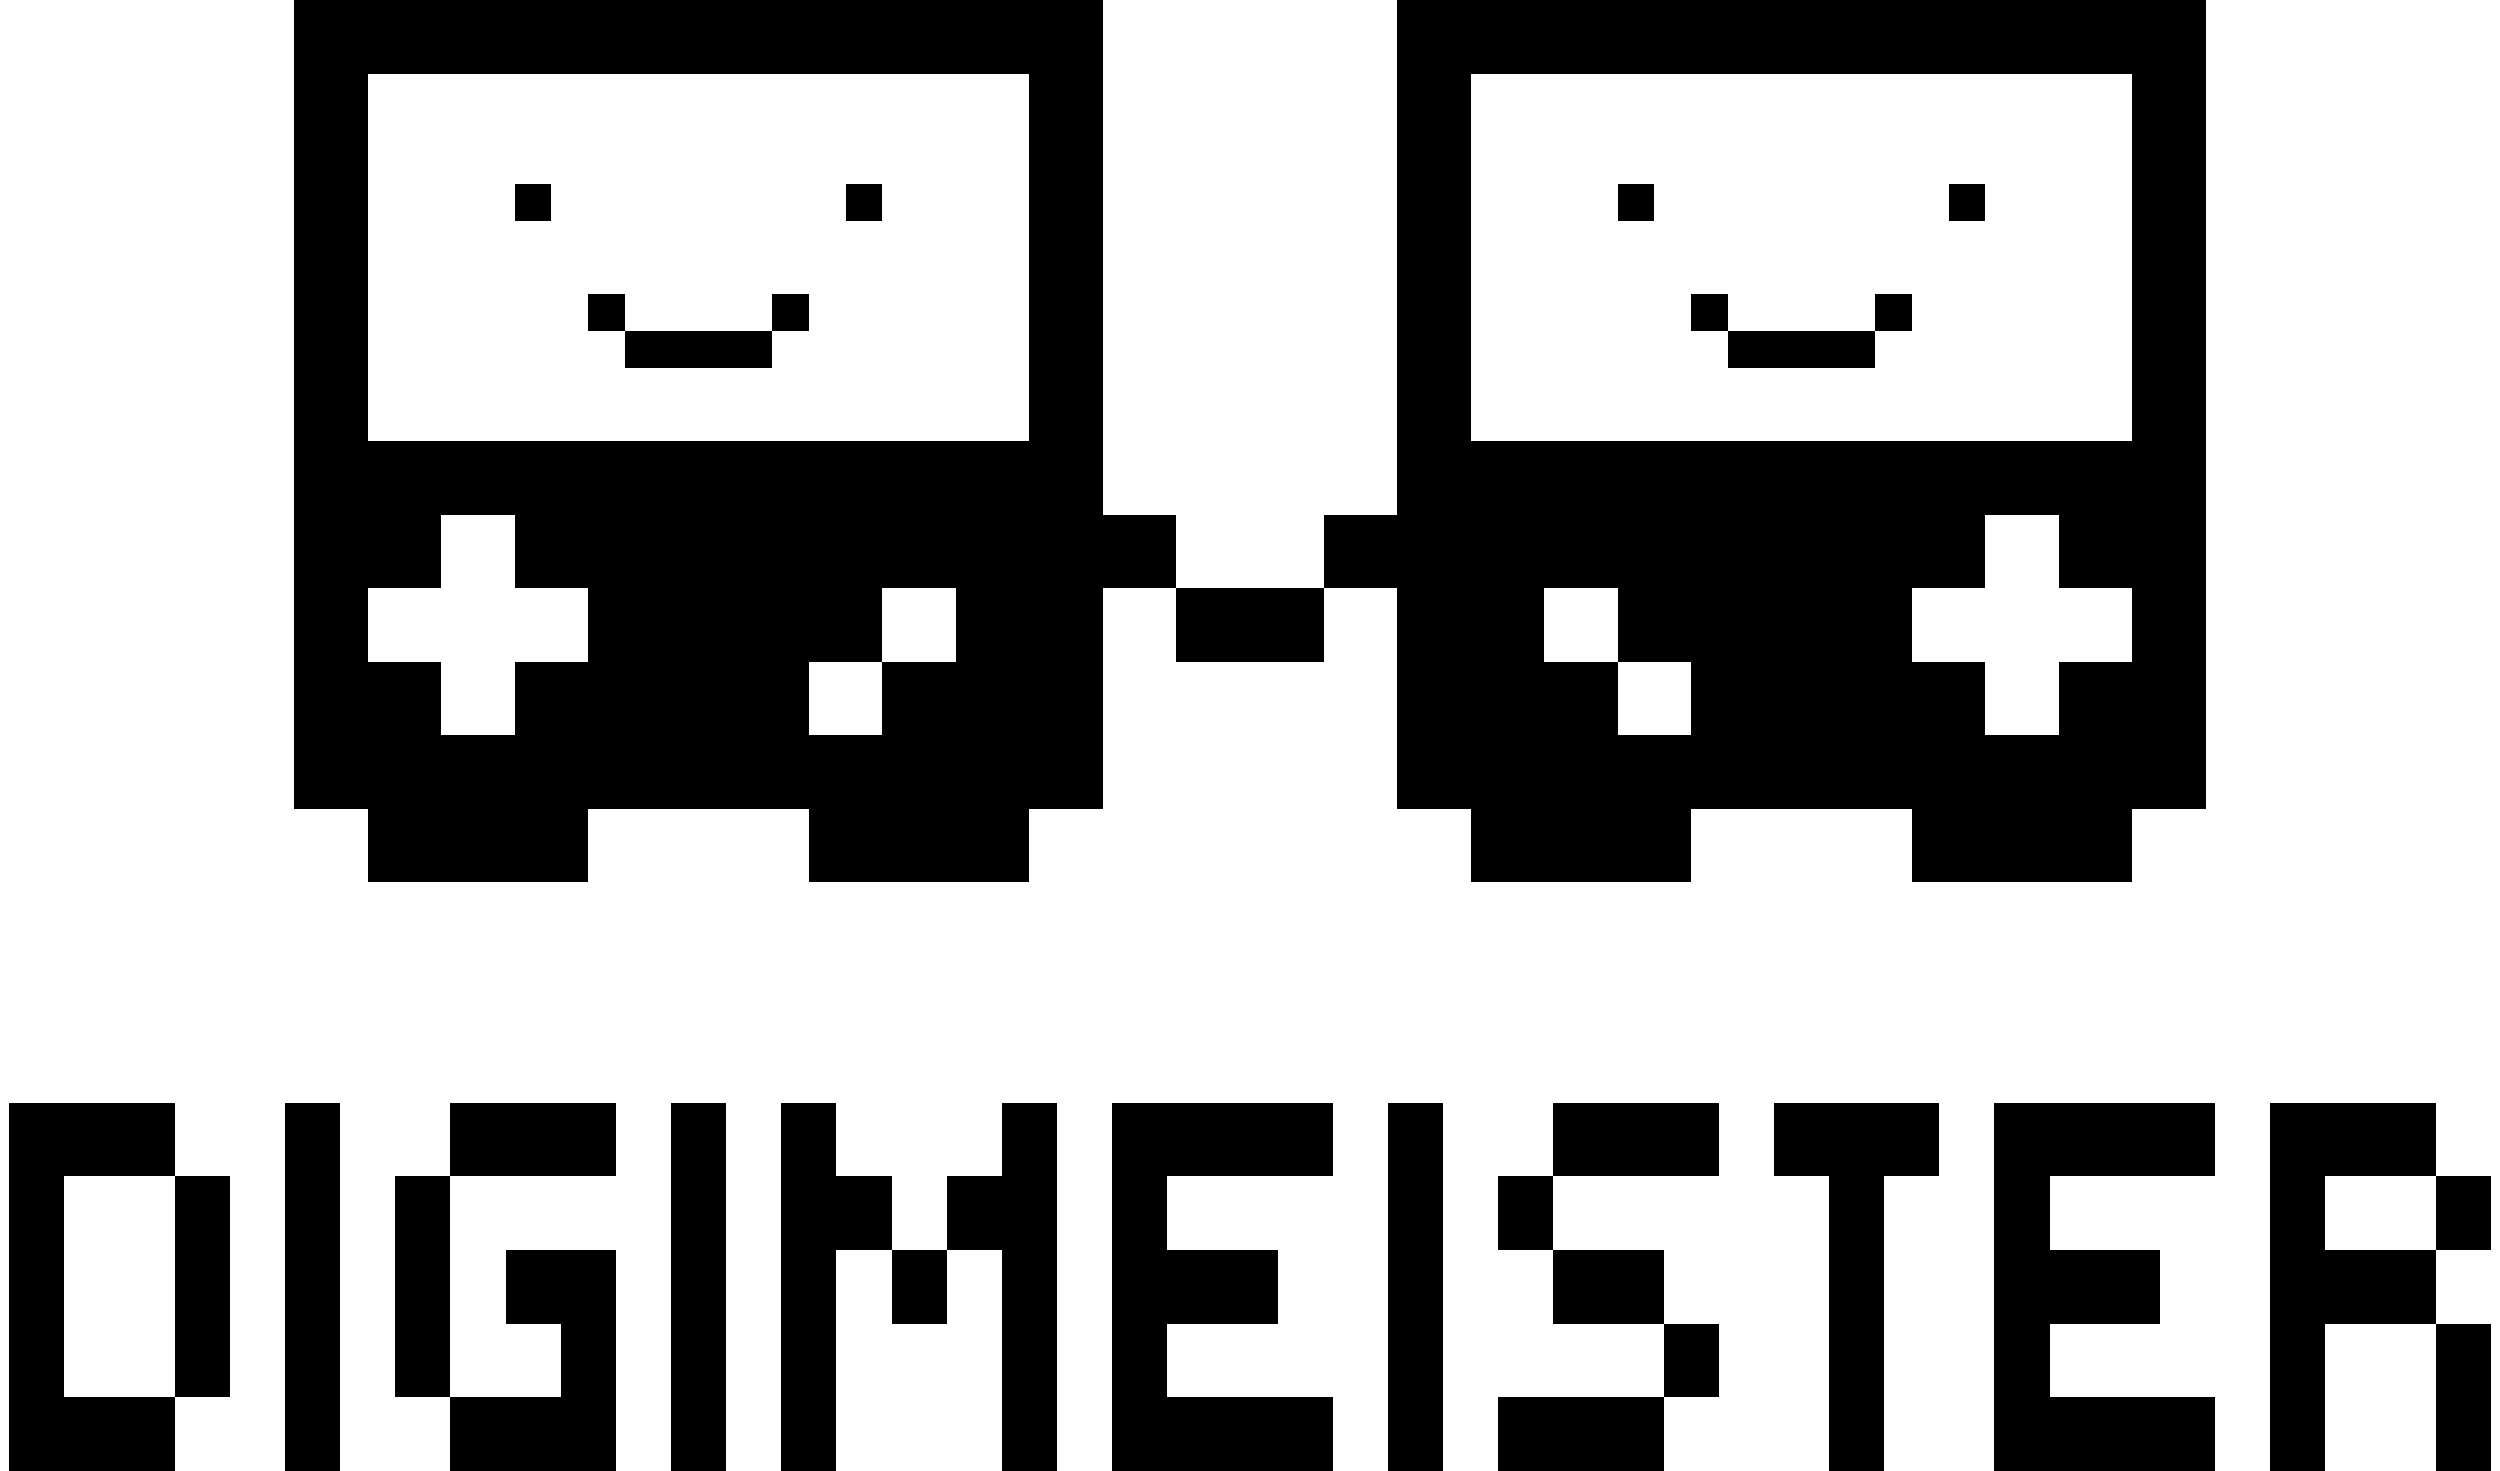
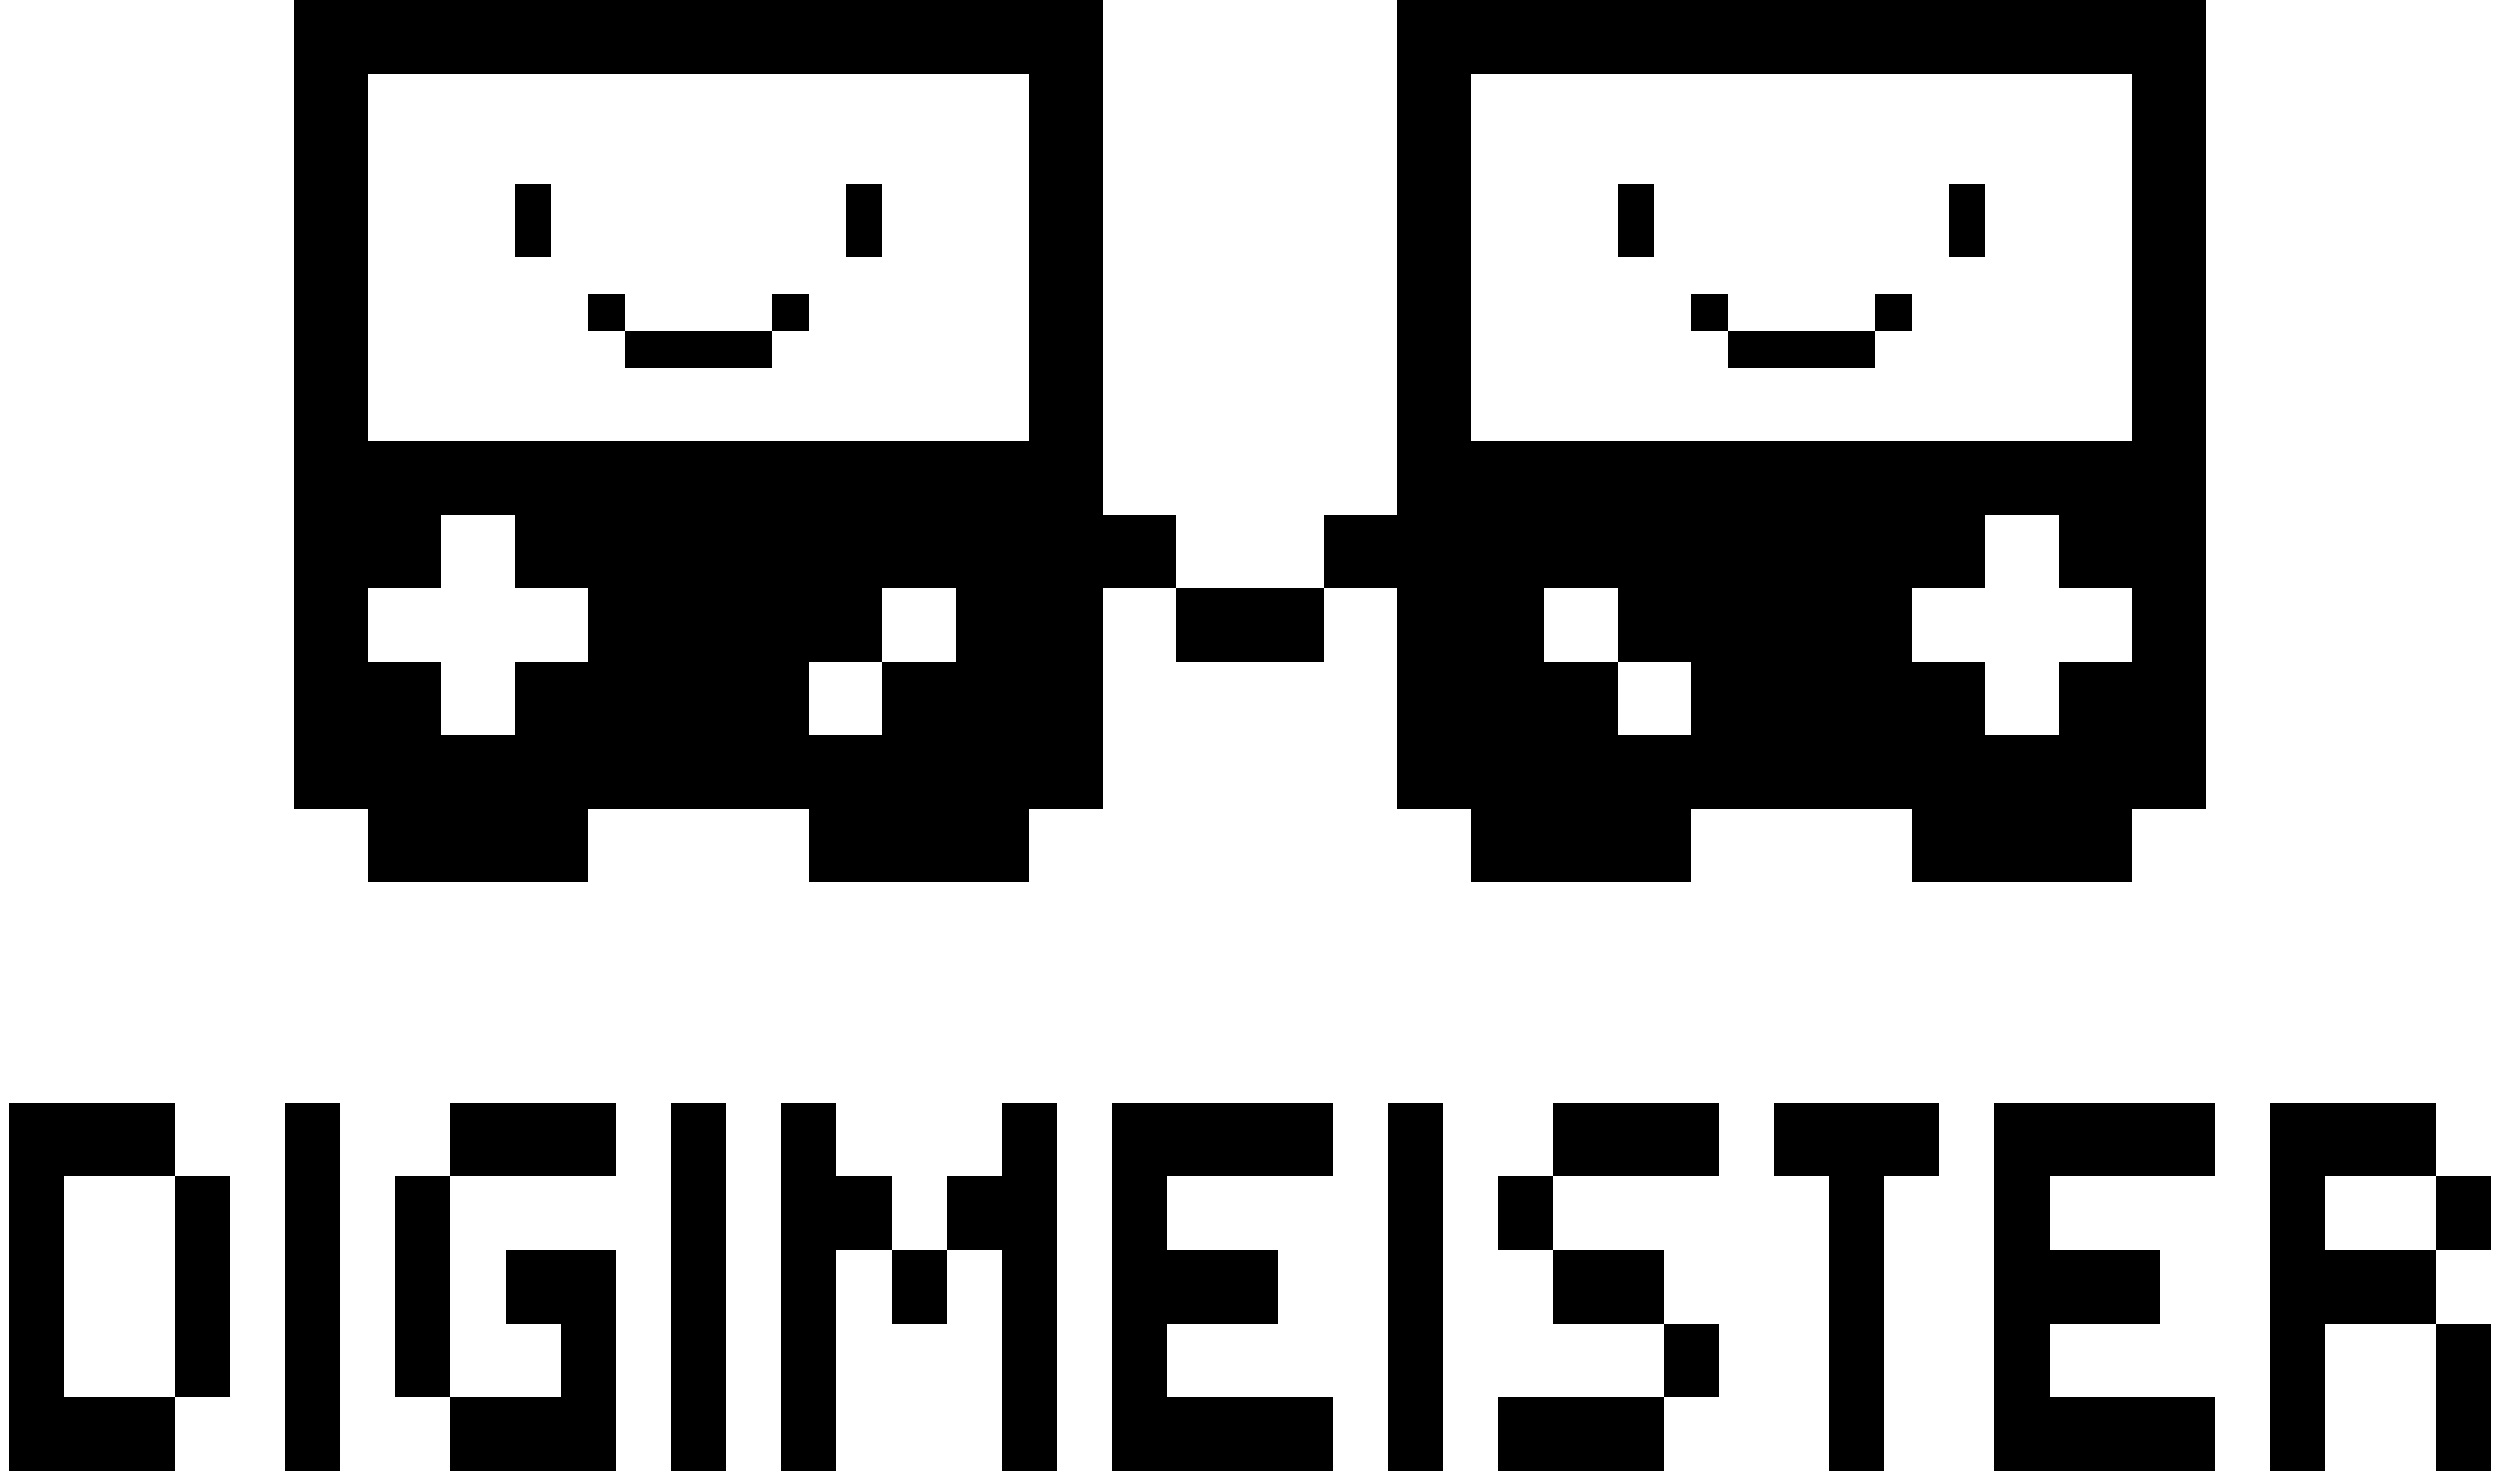
<svg xmlns="http://www.w3.org/2000/svg" viewBox="0 0 34 20" width="204" height="120" shape-rendering="crispEdges">
  <g fill="#000000">
    <rect x="4" y="0" width="11" height="1" />
    <rect x="4" y="1" width="1" height="1" />
    <rect x="14" y="1" width="1" height="1" />
    <rect x="4" y="2" width="1" height="1" />
    <rect x="14" y="2" width="1" height="1" />
    <rect x="4" y="3" width="1" height="1" />
    <rect x="14" y="3" width="1" height="1" />
    <rect x="4" y="4" width="1" height="1" />
    <rect x="14" y="4" width="1" height="1" />
    <rect x="4" y="5" width="1" height="1" />
    <rect x="14" y="5" width="1" height="1" />
    <rect x="4" y="6" width="11" height="1" />
    <rect x="4" y="7" width="2" height="1" />
    <rect x="7" y="7" width="8" height="1" />
    <rect x="4" y="8" width="1" height="1" />
    <rect x="8" y="8" width="4" height="1" />
    <rect x="13" y="8" width="2" height="1" />
    <rect x="4" y="9" width="2" height="1" />
    <rect x="7" y="9" width="4" height="1" />
    <rect x="12" y="9" width="3" height="1" />
    <rect x="4" y="10" width="11" height="1" />
    <rect x="5" y="11" width="3" height="1" />
    <rect x="11" y="11" width="3" height="1" />
    <rect x="7" y="2.5" width="0.5" height="0.5" />
    <rect x="11.5" y="2.5" width="0.5" height="0.5" />
+     <rect x="7" y="3" width="0.5" height="0.5" />
+     <rect x="11.5" y="3" width="0.5" height="0.5" />
    <rect x="8" y="4" width="0.5" height="0.5" />
    <rect x="10.5" y="4" width="0.5" height="0.5" />
    <rect x="8.5" y="4.5" width="2" height="0.5" />
    <rect x="19" y="0" width="11" height="1" />
    <rect x="19" y="1" width="1" height="1" />
    <rect x="29" y="1" width="1" height="1" />
    <rect x="19" y="2" width="1" height="1" />
    <rect x="29" y="2" width="1" height="1" />
    <rect x="19" y="3" width="1" height="1" />
    <rect x="29" y="3" width="1" height="1" />
    <rect x="19" y="4" width="1" height="1" />
    <rect x="29" y="4" width="1" height="1" />
    <rect x="19" y="5" width="1" height="1" />
    <rect x="29" y="5" width="1" height="1" />
    <rect x="19" y="6" width="11" height="1" />
    <rect x="19" y="7" width="8" height="1" />
    <rect x="28" y="7" width="2" height="1" />
    <rect x="19" y="8" width="2" height="1" />
    <rect x="22" y="8" width="4" height="1" />
    <rect x="29" y="8" width="1" height="1" />
    <rect x="19" y="9" width="3" height="1" />
    <rect x="23" y="9" width="4" height="1" />
    <rect x="28" y="9" width="2" height="1" />
    <rect x="19" y="10" width="11" height="1" />
    <rect x="20" y="11" width="3" height="1" />
    <rect x="26" y="11" width="3" height="1" />
    <rect x="22" y="2.5" width="0.5" height="0.5" />
    <rect x="26.5" y="2.5" width="0.5" height="0.5" />
+     <rect x="22" y="3" width="0.5" height="0.5" />
+     <rect x="26.5" y="3" width="0.5" height="0.5" />
    <rect x="23" y="4" width="0.5" height="0.5" />
    <rect x="25.5" y="4" width="0.5" height="0.5" />
    <rect x="23.5" y="4.5" width="2" height="0.5" />
    <rect x="15" y="7" width="1" height="1" />
    <rect x="16" y="8" width="2" height="1" />
    <rect x="18" y="7" width="1" height="1" />
    <path transform="translate(0.125 20)" d="M0.75 -1V0Q0.75 0 0.75 0Q0.75 0 0.75 0H0Q0 0 0 0Q0 0 0 0V-1Q0 -1 0 -1Q0 -1 0 -1H0.75Q0.75 -1 0.75 -1Q0.75 -1 0.75 -1ZM1.5 -1V0Q1.5 0 1.5 0Q1.5 0 1.5 0H0.75Q0.75 0 0.75 0Q0.75 0 0.75 0V-1Q0.75 -1 0.75 -1Q0.75 -1 0.75 -1H1.5Q1.5 -1 1.5 -1Q1.5 -1 1.5 -1ZM2.25 -1V0Q2.25 0 2.25 0Q2.25 0 2.25 0H1.5Q1.5 0 1.5 0Q1.5 0 1.5 0V-1Q1.5 -1 1.5 -1Q1.5 -1 1.5 -1H2.25Q2.25 -1 2.25 -1Q2.25 -1 2.25 -1ZM0.75 -2V-1Q0.75 -1 0.75 -1Q0.75 -1 0.75 -1H0Q0 -1 0 -1Q0 -1 0 -1V-2Q0 -2 0 -2Q0 -2 0 -2H0.75Q0.75 -2 0.75 -2Q0.75 -2 0.75 -2ZM3 -2V-1Q3 -1 3 -1Q3 -1 3 -1H2.25Q2.25 -1 2.25 -1Q2.25 -1 2.25 -1V-2Q2.25 -2 2.25 -2Q2.25 -2 2.25 -2H3Q3 -2 3 -2Q3 -2 3 -2ZM0.75 -3V-2Q0.75 -2 0.75 -2Q0.75 -2 0.75 -2H0Q0 -2 0 -2Q0 -2 0 -2V-3Q0 -3 0 -3Q0 -3 0 -3H0.75Q0.75 -3 0.75 -3Q0.75 -3 0.75 -3ZM3 -3V-2Q3 -2 3 -2Q3 -2 3 -2H2.25Q2.25 -2 2.25 -2Q2.25 -2 2.25 -2V-3Q2.25 -3 2.25 -3Q2.25 -3 2.25 -3H3Q3 -3 3 -3Q3 -3 3 -3ZM0.75 -4V-3Q0.75 -3 0.75 -3Q0.75 -3 0.75 -3H0Q0 -3 0 -3Q0 -3 0 -3V-4Q0 -4 0 -4Q0 -4 0 -4H0.75Q0.75 -4 0.75 -4Q0.75 -4 0.75 -4ZM3 -4V-3Q3 -3 3 -3Q3 -3 3 -3H2.25Q2.25 -3 2.25 -3Q2.25 -3 2.25 -3V-4Q2.25 -4 2.25 -4Q2.25 -4 2.25 -4H3Q3 -4 3 -4Q3 -4 3 -4ZM0.75 -5V-4Q0.75 -4 0.75 -4Q0.75 -4 0.75 -4H0Q0 -4 0 -4Q0 -4 0 -4V-5Q0 -5 0 -5Q0 -5 0 -5H0.75Q0.75 -5 0.75 -5Q0.75 -5 0.75 -5ZM1.5 -5V-4Q1.5 -4 1.5 -4Q1.5 -4 1.5 -4H0.75Q0.75 -4 0.75 -4Q0.75 -4 0.75 -4V-5Q0.75 -5 0.75 -5Q0.75 -5 0.75 -5H1.5Q1.5 -5 1.5 -5Q1.5 -5 1.5 -5ZM2.25 -5V-4Q2.25 -4 2.25 -4Q2.25 -4 2.25 -4H1.5Q1.5 -4 1.5 -4Q1.5 -4 1.5 -4V-5Q1.5 -5 1.5 -5Q1.5 -5 1.5 -5H2.25Q2.25 -5 2.25 -5Q2.25 -5 2.25 -5ZM4.5 -1V0Q4.5 0 4.5 0Q4.5 0 4.5 0H3.75Q3.75 0 3.75 0Q3.75 0 3.75 0V-1Q3.75 -1 3.75 -1Q3.75 -1 3.75 -1H4.5Q4.5 -1 4.5 -1Q4.5 -1 4.5 -1ZM4.5 -2V-1Q4.5 -1 4.5 -1Q4.5 -1 4.5 -1H3.75Q3.75 -1 3.75 -1Q3.75 -1 3.75 -1V-2Q3.75 -2 3.75 -2Q3.75 -2 3.75 -2H4.5Q4.5 -2 4.5 -2Q4.5 -2 4.5 -2ZM4.5 -3V-2Q4.5 -2 4.5 -2Q4.5 -2 4.5 -2H3.75Q3.75 -2 3.75 -2Q3.75 -2 3.75 -2V-3Q3.75 -3 3.75 -3Q3.75 -3 3.75 -3H4.5Q4.5 -3 4.5 -3Q4.5 -3 4.5 -3ZM4.5 -4V-3Q4.5 -3 4.5 -3Q4.5 -3 4.5 -3H3.75Q3.75 -3 3.75 -3Q3.75 -3 3.75 -3V-4Q3.75 -4 3.75 -4Q3.75 -4 3.75 -4H4.5Q4.5 -4 4.5 -4Q4.5 -4 4.5 -4ZM4.5 -5V-4Q4.5 -4 4.5 -4Q4.5 -4 4.5 -4H3.75Q3.75 -4 3.75 -4Q3.75 -4 3.75 -4V-5Q3.75 -5 3.75 -5Q3.75 -5 3.75 -5H4.5Q4.5 -5 4.5 -5Q4.5 -5 4.5 -5ZM6.75 -1V0Q6.75 0 6.75 0Q6.75 0 6.75 0H6Q6 0 6 0Q6 0 6 0V-1Q6 -1 6 -1Q6 -1 6 -1H6.75Q6.75 -1 6.75 -1Q6.75 -1 6.75 -1ZM7.5 -1V0Q7.5 0 7.5 0Q7.5 0 7.5 0H6.75Q6.75 0 6.75 0Q6.75 0 6.75 0V-1Q6.75 -1 6.75 -1Q6.75 -1 6.75 -1H7.5Q7.5 -1 7.5 -1Q7.5 -1 7.5 -1ZM8.25 -1V0Q8.25 0 8.25 0Q8.25 0 8.25 0H7.5Q7.5 0 7.5 0Q7.5 0 7.5 0V-1Q7.5 -1 7.5 -1Q7.5 -1 7.5 -1H8.25Q8.25 -1 8.25 -1Q8.25 -1 8.25 -1ZM6 -2V-1Q6 -1 6 -1Q6 -1 6 -1H5.25Q5.25 -1 5.25 -1Q5.25 -1 5.25 -1V-2Q5.25 -2 5.25 -2Q5.25 -2 5.25 -2H6Q6 -2 6 -2Q6 -2 6 -2ZM8.25 -2V-1Q8.25 -1 8.25 -1Q8.25 -1 8.25 -1H7.5Q7.5 -1 7.5 -1Q7.5 -1 7.5 -1V-2Q7.5 -2 7.5 -2Q7.5 -2 7.5 -2H8.25Q8.25 -2 8.25 -2Q8.25 -2 8.25 -2ZM6 -3V-2Q6 -2 6 -2Q6 -2 6 -2H5.25Q5.25 -2 5.25 -2Q5.25 -2 5.25 -2V-3Q5.25 -3 5.25 -3Q5.25 -3 5.25 -3H6Q6 -3 6 -3Q6 -3 6 -3ZM7.5 -3V-2Q7.5 -2 7.5 -2Q7.5 -2 7.5 -2H6.75Q6.75 -2 6.75 -2Q6.75 -2 6.75 -2V-3Q6.75 -3 6.75 -3Q6.75 -3 6.75 -3H7.5Q7.5 -3 7.5 -3Q7.5 -3 7.5 -3ZM8.25 -3V-2Q8.25 -2 8.25 -2Q8.25 -2 8.25 -2H7.5Q7.5 -2 7.5 -2Q7.5 -2 7.5 -2V-3Q7.5 -3 7.5 -3Q7.5 -3 7.5 -3H8.25Q8.25 -3 8.25 -3Q8.25 -3 8.25 -3ZM6 -4V-3Q6 -3 6 -3Q6 -3 6 -3H5.25Q5.25 -3 5.25 -3Q5.25 -3 5.25 -3V-4Q5.25 -4 5.25 -4Q5.25 -4 5.25 -4H6Q6 -4 6 -4Q6 -4 6 -4ZM6.75 -5V-4Q6.75 -4 6.75 -4Q6.75 -4 6.75 -4H6Q6 -4 6 -4Q6 -4 6 -4V-5Q6 -5 6 -5Q6 -5 6 -5H6.75Q6.75 -5 6.75 -5Q6.75 -5 6.75 -5ZM7.5 -5V-4Q7.5 -4 7.5 -4Q7.5 -4 7.5 -4H6.75Q6.75 -4 6.75 -4Q6.75 -4 6.75 -4V-5Q6.75 -5 6.75 -5Q6.75 -5 6.75 -5H7.5Q7.5 -5 7.5 -5Q7.5 -5 7.5 -5ZM8.25 -5V-4Q8.25 -4 8.25 -4Q8.25 -4 8.25 -4H7.5Q7.5 -4 7.5 -4Q7.5 -4 7.5 -4V-5Q7.5 -5 7.5 -5Q7.5 -5 7.5 -5H8.25Q8.25 -5 8.25 -5Q8.25 -5 8.25 -5ZM9.75 -1V0Q9.75 0 9.75 0Q9.75 0 9.75 0H9Q9 0 9 0Q9 0 9 0V-1Q9 -1 9 -1Q9 -1 9 -1H9.75Q9.75 -1 9.75 -1Q9.75 -1 9.75 -1ZM9.75 -2V-1Q9.75 -1 9.75 -1Q9.75 -1 9.75 -1H9Q9 -1 9 -1Q9 -1 9 -1V-2Q9 -2 9 -2Q9 -2 9 -2H9.75Q9.75 -2 9.75 -2Q9.75 -2 9.75 -2ZM9.75 -3V-2Q9.75 -2 9.75 -2Q9.75 -2 9.75 -2H9Q9 -2 9 -2Q9 -2 9 -2V-3Q9 -3 9 -3Q9 -3 9 -3H9.75Q9.75 -3 9.75 -3Q9.75 -3 9.75 -3ZM9.75 -4V-3Q9.75 -3 9.75 -3Q9.75 -3 9.75 -3H9Q9 -3 9 -3Q9 -3 9 -3V-4Q9 -4 9 -4Q9 -4 9 -4H9.75Q9.75 -4 9.75 -4Q9.75 -4 9.75 -4ZM9.75 -5V-4Q9.75 -4 9.75 -4Q9.75 -4 9.75 -4H9Q9 -4 9 -4Q9 -4 9 -4V-5Q9 -5 9 -5Q9 -5 9 -5H9.75Q9.75 -5 9.75 -5Q9.75 -5 9.75 -5ZM11.25 -1V0Q11.25 0 11.25 0Q11.25 0 11.25 0H10.5Q10.5 0 10.5 0Q10.5 0 10.5 0V-1Q10.5 -1 10.5 -1Q10.5 -1 10.5 -1H11.25Q11.25 -1 11.25 -1Q11.25 -1 11.25 -1ZM14.25 -1V0Q14.25 0 14.25 0Q14.25 0 14.25 0H13.5Q13.5 0 13.5 0Q13.5 0 13.5 0V-1Q13.5 -1 13.5 -1Q13.5 -1 13.5 -1H14.25Q14.25 -1 14.25 -1Q14.25 -1 14.25 -1ZM11.25 -2V-1Q11.25 -1 11.25 -1Q11.25 -1 11.25 -1H10.5Q10.5 -1 10.5 -1Q10.5 -1 10.5 -1V-2Q10.5 -2 10.5 -2Q10.5 -2 10.5 -2H11.25Q11.25 -2 11.25 -2Q11.25 -2 11.25 -2ZM14.25 -2V-1Q14.25 -1 14.25 -1Q14.25 -1 14.25 -1H13.5Q13.5 -1 13.5 -1Q13.5 -1 13.5 -1V-2Q13.5 -2 13.5 -2Q13.5 -2 13.5 -2H14.25Q14.25 -2 14.25 -2Q14.25 -2 14.25 -2ZM11.25 -3V-2Q11.25 -2 11.25 -2Q11.25 -2 11.25 -2H10.5Q10.5 -2 10.5 -2Q10.5 -2 10.5 -2V-3Q10.5 -3 10.5 -3Q10.5 -3 10.5 -3H11.25Q11.25 -3 11.25 -3Q11.25 -3 11.25 -3ZM12.75 -3V-2Q12.75 -2 12.75 -2Q12.75 -2 12.75 -2H12Q12 -2 12 -2Q12 -2 12 -2V-3Q12 -3 12 -3Q12 -3 12 -3H12.75Q12.75 -3 12.75 -3Q12.75 -3 12.75 -3ZM14.25 -3V-2Q14.25 -2 14.25 -2Q14.25 -2 14.25 -2H13.5Q13.5 -2 13.5 -2Q13.5 -2 13.5 -2V-3Q13.5 -3 13.5 -3Q13.5 -3 13.5 -3H14.25Q14.25 -3 14.25 -3Q14.25 -3 14.25 -3ZM11.25 -4V-3Q11.25 -3 11.25 -3Q11.25 -3 11.25 -3H10.5Q10.5 -3 10.5 -3Q10.5 -3 10.5 -3V-4Q10.5 -4 10.5 -4Q10.5 -4 10.5 -4H11.25Q11.25 -4 11.25 -4Q11.25 -4 11.25 -4ZM12 -4V-3Q12 -3 12 -3Q12 -3 12 -3H11.25Q11.25 -3 11.25 -3Q11.25 -3 11.25 -3V-4Q11.25 -4 11.25 -4Q11.25 -4 11.25 -4H12Q12 -4 12 -4Q12 -4 12 -4ZM13.5 -4V-3Q13.5 -3 13.5 -3Q13.5 -3 13.5 -3H12.75Q12.75 -3 12.75 -3Q12.75 -3 12.75 -3V-4Q12.75 -4 12.75 -4Q12.75 -4 12.75 -4H13.5Q13.5 -4 13.5 -4Q13.5 -4 13.5 -4ZM14.25 -4V-3Q14.25 -3 14.25 -3Q14.25 -3 14.25 -3H13.5Q13.5 -3 13.5 -3Q13.5 -3 13.5 -3V-4Q13.5 -4 13.5 -4Q13.5 -4 13.5 -4H14.25Q14.25 -4 14.25 -4Q14.25 -4 14.25 -4ZM11.25 -5V-4Q11.25 -4 11.25 -4Q11.25 -4 11.25 -4H10.5Q10.5 -4 10.5 -4Q10.5 -4 10.5 -4V-5Q10.5 -5 10.5 -5Q10.5 -5 10.5 -5H11.25Q11.25 -5 11.25 -5Q11.25 -5 11.25 -5ZM14.25 -5V-4Q14.25 -4 14.25 -4Q14.25 -4 14.25 -4H13.5Q13.5 -4 13.5 -4Q13.5 -4 13.5 -4V-5Q13.5 -5 13.5 -5Q13.5 -5 13.5 -5H14.25Q14.25 -5 14.25 -5Q14.25 -5 14.25 -5ZM15.75 -1V0Q15.75 0 15.75 0Q15.75 0 15.75 0H15Q15 0 15 0Q15 0 15 0V-1Q15 -1 15 -1Q15 -1 15 -1H15.75Q15.75 -1 15.75 -1Q15.75 -1 15.75 -1ZM16.5 -1V0Q16.5 0 16.5 0Q16.5 0 16.5 0H15.75Q15.75 0 15.75 0Q15.75 0 15.75 0V-1Q15.75 -1 15.75 -1Q15.75 -1 15.75 -1H16.5Q16.5 -1 16.5 -1Q16.5 -1 16.5 -1ZM17.25 -1V0Q17.25 0 17.25 0Q17.25 0 17.25 0H16.5Q16.5 0 16.5 0Q16.5 0 16.5 0V-1Q16.5 -1 16.5 -1Q16.5 -1 16.5 -1H17.25Q17.25 -1 17.25 -1Q17.25 -1 17.25 -1ZM18 -1V0Q18 0 18 0Q18 0 18 0H17.25Q17.25 0 17.25 0Q17.25 0 17.25 0V-1Q17.25 -1 17.25 -1Q17.25 -1 17.25 -1H18Q18 -1 18 -1Q18 -1 18 -1ZM15.75 -2V-1Q15.75 -1 15.75 -1Q15.75 -1 15.75 -1H15Q15 -1 15 -1Q15 -1 15 -1V-2Q15 -2 15 -2Q15 -2 15 -2H15.75Q15.75 -2 15.75 -2Q15.75 -2 15.75 -2ZM15.75 -3V-2Q15.75 -2 15.75 -2Q15.75 -2 15.75 -2H15Q15 -2 15 -2Q15 -2 15 -2V-3Q15 -3 15 -3Q15 -3 15 -3H15.75Q15.75 -3 15.75 -3Q15.75 -3 15.75 -3ZM16.5 -3V-2Q16.5 -2 16.5 -2Q16.5 -2 16.5 -2H15.75Q15.75 -2 15.75 -2Q15.75 -2 15.75 -2V-3Q15.75 -3 15.75 -3Q15.75 -3 15.75 -3H16.5Q16.5 -3 16.5 -3Q16.5 -3 16.5 -3ZM17.25 -3V-2Q17.25 -2 17.25 -2Q17.25 -2 17.25 -2H16.5Q16.5 -2 16.5 -2Q16.5 -2 16.5 -2V-3Q16.5 -3 16.5 -3Q16.5 -3 16.5 -3H17.25Q17.25 -3 17.25 -3Q17.25 -3 17.25 -3ZM15.75 -4V-3Q15.75 -3 15.75 -3Q15.75 -3 15.75 -3H15Q15 -3 15 -3Q15 -3 15 -3V-4Q15 -4 15 -4Q15 -4 15 -4H15.75Q15.75 -4 15.75 -4Q15.75 -4 15.75 -4ZM15.75 -5V-4Q15.75 -4 15.75 -4Q15.75 -4 15.75 -4H15Q15 -4 15 -4Q15 -4 15 -4V-5Q15 -5 15 -5Q15 -5 15 -5H15.75Q15.75 -5 15.75 -5Q15.75 -5 15.75 -5ZM16.5 -5V-4Q16.5 -4 16.5 -4Q16.5 -4 16.5 -4H15.75Q15.75 -4 15.75 -4Q15.75 -4 15.75 -4V-5Q15.75 -5 15.75 -5Q15.75 -5 15.75 -5H16.5Q16.5 -5 16.5 -5Q16.5 -5 16.5 -5ZM17.25 -5V-4Q17.25 -4 17.25 -4Q17.25 -4 17.25 -4H16.5Q16.5 -4 16.5 -4Q16.5 -4 16.5 -4V-5Q16.5 -5 16.5 -5Q16.5 -5 16.5 -5H17.25Q17.25 -5 17.25 -5Q17.25 -5 17.25 -5ZM18 -5V-4Q18 -4 18 -4Q18 -4 18 -4H17.25Q17.25 -4 17.25 -4Q17.25 -4 17.25 -4V-5Q17.25 -5 17.25 -5Q17.25 -5 17.25 -5H18Q18 -5 18 -5Q18 -5 18 -5ZM19.5 -1V0Q19.5 0 19.5 0Q19.5 0 19.5 0H18.75Q18.75 0 18.75 0Q18.75 0 18.75 0V-1Q18.75 -1 18.75 -1Q18.75 -1 18.75 -1H19.5Q19.5 -1 19.5 -1Q19.5 -1 19.5 -1ZM19.5 -2V-1Q19.5 -1 19.5 -1Q19.5 -1 19.5 -1H18.75Q18.75 -1 18.75 -1Q18.75 -1 18.75 -1V-2Q18.75 -2 18.75 -2Q18.75 -2 18.75 -2H19.5Q19.5 -2 19.5 -2Q19.5 -2 19.5 -2ZM19.5 -3V-2Q19.5 -2 19.5 -2Q19.5 -2 19.5 -2H18.75Q18.75 -2 18.75 -2Q18.75 -2 18.75 -2V-3Q18.75 -3 18.75 -3Q18.75 -3 18.75 -3H19.5Q19.5 -3 19.5 -3Q19.5 -3 19.5 -3ZM19.5 -4V-3Q19.5 -3 19.5 -3Q19.5 -3 19.5 -3H18.75Q18.75 -3 18.75 -3Q18.75 -3 18.75 -3V-4Q18.75 -4 18.75 -4Q18.75 -4 18.75 -4H19.5Q19.5 -4 19.5 -4Q19.5 -4 19.5 -4ZM19.5 -5V-4Q19.5 -4 19.5 -4Q19.5 -4 19.5 -4H18.75Q18.75 -4 18.75 -4Q18.75 -4 18.75 -4V-5Q18.75 -5 18.75 -5Q18.75 -5 18.75 -5H19.5Q19.5 -5 19.5 -5Q19.5 -5 19.5 -5ZM21 -1V0Q21 0 21 0Q21 0 21 0H20.25Q20.25 0 20.25 0Q20.25 0 20.25 0V-1Q20.25 -1 20.25 -1Q20.25 -1 20.25 -1H21Q21 -1 21 -1Q21 -1 21 -1ZM21.75 -1V0Q21.75 0 21.75 0Q21.75 0 21.75 0H21Q21 0 21 0Q21 0 21 0V-1Q21 -1 21 -1Q21 -1 21 -1H21.75Q21.75 -1 21.75 -1Q21.75 -1 21.75 -1ZM22.5 -1V0Q22.5 0 22.5 0Q22.5 0 22.5 0H21.75Q21.75 0 21.75 0Q21.75 0 21.75 0V-1Q21.75 -1 21.75 -1Q21.75 -1 21.75 -1H22.5Q22.5 -1 22.5 -1Q22.5 -1 22.5 -1ZM23.25 -2V-1Q23.25 -1 23.25 -1Q23.25 -1 23.25 -1H22.5Q22.5 -1 22.5 -1Q22.5 -1 22.5 -1V-2Q22.5 -2 22.5 -2Q22.5 -2 22.5 -2H23.25Q23.25 -2 23.25 -2Q23.25 -2 23.25 -2ZM21.75 -3V-2Q21.75 -2 21.75 -2Q21.75 -2 21.75 -2H21Q21 -2 21 -2Q21 -2 21 -2V-3Q21 -3 21 -3Q21 -3 21 -3H21.75Q21.75 -3 21.75 -3Q21.75 -3 21.75 -3ZM22.5 -3V-2Q22.5 -2 22.5 -2Q22.5 -2 22.5 -2H21.75Q21.75 -2 21.75 -2Q21.75 -2 21.75 -2V-3Q21.75 -3 21.75 -3Q21.75 -3 21.75 -3H22.5Q22.5 -3 22.5 -3Q22.5 -3 22.5 -3ZM21 -4V-3Q21 -3 21 -3Q21 -3 21 -3H20.25Q20.25 -3 20.25 -3Q20.25 -3 20.25 -3V-4Q20.25 -4 20.25 -4Q20.25 -4 20.25 -4H21Q21 -4 21 -4Q21 -4 21 -4ZM21.75 -5V-4Q21.75 -4 21.75 -4Q21.75 -4 21.75 -4H21Q21 -4 21 -4Q21 -4 21 -4V-5Q21 -5 21 -5Q21 -5 21 -5H21.75Q21.75 -5 21.75 -5Q21.75 -5 21.75 -5ZM22.5 -5V-4Q22.5 -4 22.5 -4Q22.5 -4 22.5 -4H21.75Q21.75 -4 21.75 -4Q21.75 -4 21.75 -4V-5Q21.75 -5 21.75 -5Q21.75 -5 21.75 -5H22.5Q22.5 -5 22.5 -5Q22.5 -5 22.5 -5ZM23.25 -5V-4Q23.25 -4 23.25 -4Q23.25 -4 23.25 -4H22.5Q22.5 -4 22.5 -4Q22.5 -4 22.5 -4V-5Q22.5 -5 22.5 -5Q22.5 -5 22.5 -5H23.25Q23.25 -5 23.25 -5Q23.25 -5 23.25 -5ZM25.5 -1V0Q25.5 0 25.5 0Q25.5 0 25.5 0H24.75Q24.75 0 24.75 0Q24.75 0 24.75 0V-1Q24.75 -1 24.75 -1Q24.75 -1 24.75 -1H25.5Q25.5 -1 25.5 -1Q25.5 -1 25.5 -1ZM25.5 -2V-1Q25.5 -1 25.5 -1Q25.5 -1 25.5 -1H24.75Q24.75 -1 24.75 -1Q24.75 -1 24.75 -1V-2Q24.75 -2 24.75 -2Q24.75 -2 24.75 -2H25.5Q25.5 -2 25.5 -2Q25.5 -2 25.5 -2ZM25.5 -3V-2Q25.5 -2 25.5 -2Q25.5 -2 25.5 -2H24.75Q24.75 -2 24.75 -2Q24.75 -2 24.75 -2V-3Q24.75 -3 24.75 -3Q24.75 -3 24.75 -3H25.5Q25.5 -3 25.5 -3Q25.5 -3 25.5 -3ZM25.5 -4V-3Q25.5 -3 25.5 -3Q25.5 -3 25.5 -3H24.75Q24.75 -3 24.75 -3Q24.75 -3 24.75 -3V-4Q24.75 -4 24.75 -4Q24.75 -4 24.75 -4H25.5Q25.5 -4 25.5 -4Q25.5 -4 25.5 -4ZM24.75 -5V-4Q24.75 -4 24.75 -4Q24.75 -4 24.75 -4H24Q24 -4 24 -4Q24 -4 24 -4V-5Q24 -5 24 -5Q24 -5 24 -5H24.75Q24.75 -5 24.75 -5Q24.75 -5 24.75 -5ZM25.5 -5V-4Q25.5 -4 25.5 -4Q25.5 -4 25.5 -4H24.75Q24.75 -4 24.75 -4Q24.75 -4 24.75 -4V-5Q24.75 -5 24.75 -5Q24.75 -5 24.75 -5H25.5Q25.5 -5 25.5 -5Q25.5 -5 25.5 -5ZM26.25 -5V-4Q26.25 -4 26.25 -4Q26.25 -4 26.25 -4H25.5Q25.5 -4 25.5 -4Q25.5 -4 25.5 -4V-5Q25.5 -5 25.5 -5Q25.5 -5 25.5 -5H26.25Q26.25 -5 26.25 -5Q26.25 -5 26.25 -5ZM27.75 -1V0Q27.75 0 27.75 0Q27.75 0 27.75 0H27Q27 0 27 0Q27 0 27 0V-1Q27 -1 27 -1Q27 -1 27 -1H27.75Q27.75 -1 27.75 -1Q27.75 -1 27.75 -1ZM28.5 -1V0Q28.5 0 28.5 0Q28.5 0 28.5 0H27.75Q27.75 0 27.75 0Q27.75 0 27.75 0V-1Q27.75 -1 27.75 -1Q27.75 -1 27.75 -1H28.5Q28.5 -1 28.5 -1Q28.5 -1 28.5 -1ZM29.25 -1V0Q29.25 0 29.25 0Q29.25 0 29.25 0H28.5Q28.5 0 28.5 0Q28.5 0 28.5 0V-1Q28.5 -1 28.5 -1Q28.5 -1 28.5 -1H29.25Q29.25 -1 29.25 -1Q29.25 -1 29.25 -1ZM30 -1V0Q30 0 30 0Q30 0 30 0H29.25Q29.25 0 29.25 0Q29.25 0 29.25 0V-1Q29.25 -1 29.25 -1Q29.25 -1 29.25 -1H30Q30 -1 30 -1Q30 -1 30 -1ZM27.75 -2V-1Q27.75 -1 27.75 -1Q27.75 -1 27.75 -1H27Q27 -1 27 -1Q27 -1 27 -1V-2Q27 -2 27 -2Q27 -2 27 -2H27.75Q27.75 -2 27.75 -2Q27.75 -2 27.75 -2ZM27.75 -3V-2Q27.75 -2 27.75 -2Q27.75 -2 27.75 -2H27Q27 -2 27 -2Q27 -2 27 -2V-3Q27 -3 27 -3Q27 -3 27 -3H27.75Q27.75 -3 27.75 -3Q27.75 -3 27.75 -3ZM28.5 -3V-2Q28.5 -2 28.5 -2Q28.5 -2 28.5 -2H27.75Q27.75 -2 27.75 -2Q27.75 -2 27.75 -2V-3Q27.75 -3 27.75 -3Q27.75 -3 27.75 -3H28.5Q28.5 -3 28.5 -3Q28.5 -3 28.5 -3ZM29.25 -3V-2Q29.25 -2 29.25 -2Q29.25 -2 29.25 -2H28.5Q28.5 -2 28.5 -2Q28.5 -2 28.5 -2V-3Q28.5 -3 28.5 -3Q28.5 -3 28.5 -3H29.25Q29.25 -3 29.25 -3Q29.25 -3 29.25 -3ZM27.75 -4V-3Q27.75 -3 27.75 -3Q27.75 -3 27.75 -3H27Q27 -3 27 -3Q27 -3 27 -3V-4Q27 -4 27 -4Q27 -4 27 -4H27.75Q27.75 -4 27.75 -4Q27.75 -4 27.75 -4ZM27.75 -5V-4Q27.75 -4 27.75 -4Q27.75 -4 27.75 -4H27Q27 -4 27 -4Q27 -4 27 -4V-5Q27 -5 27 -5Q27 -5 27 -5H27.75Q27.75 -5 27.75 -5Q27.75 -5 27.75 -5ZM28.5 -5V-4Q28.5 -4 28.5 -4Q28.5 -4 28.5 -4H27.75Q27.75 -4 27.75 -4Q27.75 -4 27.75 -4V-5Q27.75 -5 27.75 -5Q27.75 -5 27.75 -5H28.5Q28.5 -5 28.5 -5Q28.5 -5 28.5 -5ZM29.25 -5V-4Q29.25 -4 29.25 -4Q29.25 -4 29.25 -4H28.5Q28.5 -4 28.5 -4Q28.5 -4 28.5 -4V-5Q28.5 -5 28.5 -5Q28.5 -5 28.5 -5H29.25Q29.25 -5 29.25 -5Q29.25 -5 29.25 -5ZM30 -5V-4Q30 -4 30 -4Q30 -4 30 -4H29.25Q29.25 -4 29.25 -4Q29.25 -4 29.25 -4V-5Q29.25 -5 29.25 -5Q29.25 -5 29.25 -5H30Q30 -5 30 -5Q30 -5 30 -5ZM31.5 -1V0Q31.5 0 31.5 0Q31.5 0 31.5 0H30.75Q30.75 0 30.75 0Q30.75 0 30.75 0V-1Q30.75 -1 30.75 -1Q30.75 -1 30.75 -1H31.5Q31.5 -1 31.5 -1Q31.5 -1 31.5 -1ZM33.75 -1V0Q33.75 0 33.75 0Q33.75 0 33.75 0H33Q33 0 33 0Q33 0 33 0V-1Q33 -1 33 -1Q33 -1 33 -1H33.75Q33.75 -1 33.75 -1Q33.75 -1 33.75 -1ZM31.5 -2V-1Q31.5 -1 31.5 -1Q31.5 -1 31.5 -1H30.75Q30.75 -1 30.75 -1Q30.75 -1 30.75 -1V-2Q30.75 -2 30.75 -2Q30.75 -2 30.75 -2H31.5Q31.5 -2 31.5 -2Q31.5 -2 31.5 -2ZM33.75 -2V-1Q33.75 -1 33.75 -1Q33.75 -1 33.75 -1H33Q33 -1 33 -1Q33 -1 33 -1V-2Q33 -2 33 -2Q33 -2 33 -2H33.75Q33.75 -2 33.75 -2Q33.75 -2 33.75 -2ZM31.5 -3V-2Q31.5 -2 31.5 -2Q31.5 -2 31.5 -2H30.75Q30.75 -2 30.75 -2Q30.75 -2 30.75 -2V-3Q30.75 -3 30.75 -3Q30.75 -3 30.75 -3H31.5Q31.5 -3 31.5 -3Q31.5 -3 31.5 -3ZM32.25 -3V-2Q32.25 -2 32.25 -2Q32.25 -2 32.25 -2H31.5Q31.5 -2 31.5 -2Q31.5 -2 31.5 -2V-3Q31.5 -3 31.5 -3Q31.5 -3 31.5 -3H32.25Q32.25 -3 32.25 -3Q32.25 -3 32.25 -3ZM33 -3V-2Q33 -2 33 -2Q33 -2 33 -2H32.25Q32.25 -2 32.25 -2Q32.25 -2 32.25 -2V-3Q32.25 -3 32.25 -3Q32.25 -3 32.25 -3H33Q33 -3 33 -3Q33 -3 33 -3ZM31.5 -4V-3Q31.5 -3 31.5 -3Q31.5 -3 31.5 -3H30.75Q30.75 -3 30.75 -3Q30.75 -3 30.75 -3V-4Q30.75 -4 30.75 -4Q30.75 -4 30.75 -4H31.5Q31.5 -4 31.5 -4Q31.5 -4 31.5 -4ZM33.75 -4V-3Q33.75 -3 33.75 -3Q33.75 -3 33.75 -3H33Q33 -3 33 -3Q33 -3 33 -3V-4Q33 -4 33 -4Q33 -4 33 -4H33.75Q33.75 -4 33.75 -4Q33.75 -4 33.75 -4ZM31.5 -5V-4Q31.5 -4 31.5 -4Q31.5 -4 31.5 -4H30.75Q30.75 -4 30.75 -4Q30.75 -4 30.75 -4V-5Q30.75 -5 30.75 -5Q30.75 -5 30.75 -5H31.5Q31.5 -5 31.5 -5Q31.5 -5 31.5 -5ZM32.25 -5V-4Q32.25 -4 32.25 -4Q32.25 -4 32.25 -4H31.5Q31.5 -4 31.5 -4Q31.5 -4 31.5 -4V-5Q31.5 -5 31.5 -5Q31.5 -5 31.5 -5H32.25Q32.25 -5 32.25 -5Q32.25 -5 32.25 -5ZM33 -5V-4Q33 -4 33 -4Q33 -4 33 -4H32.25Q32.25 -4 32.25 -4Q32.25 -4 32.25 -4V-5Q32.25 -5 32.25 -5Q32.25 -5 32.25 -5H33Q33 -5 33 -5Q33 -5 33 -5Z" />
  </g>
</svg>
